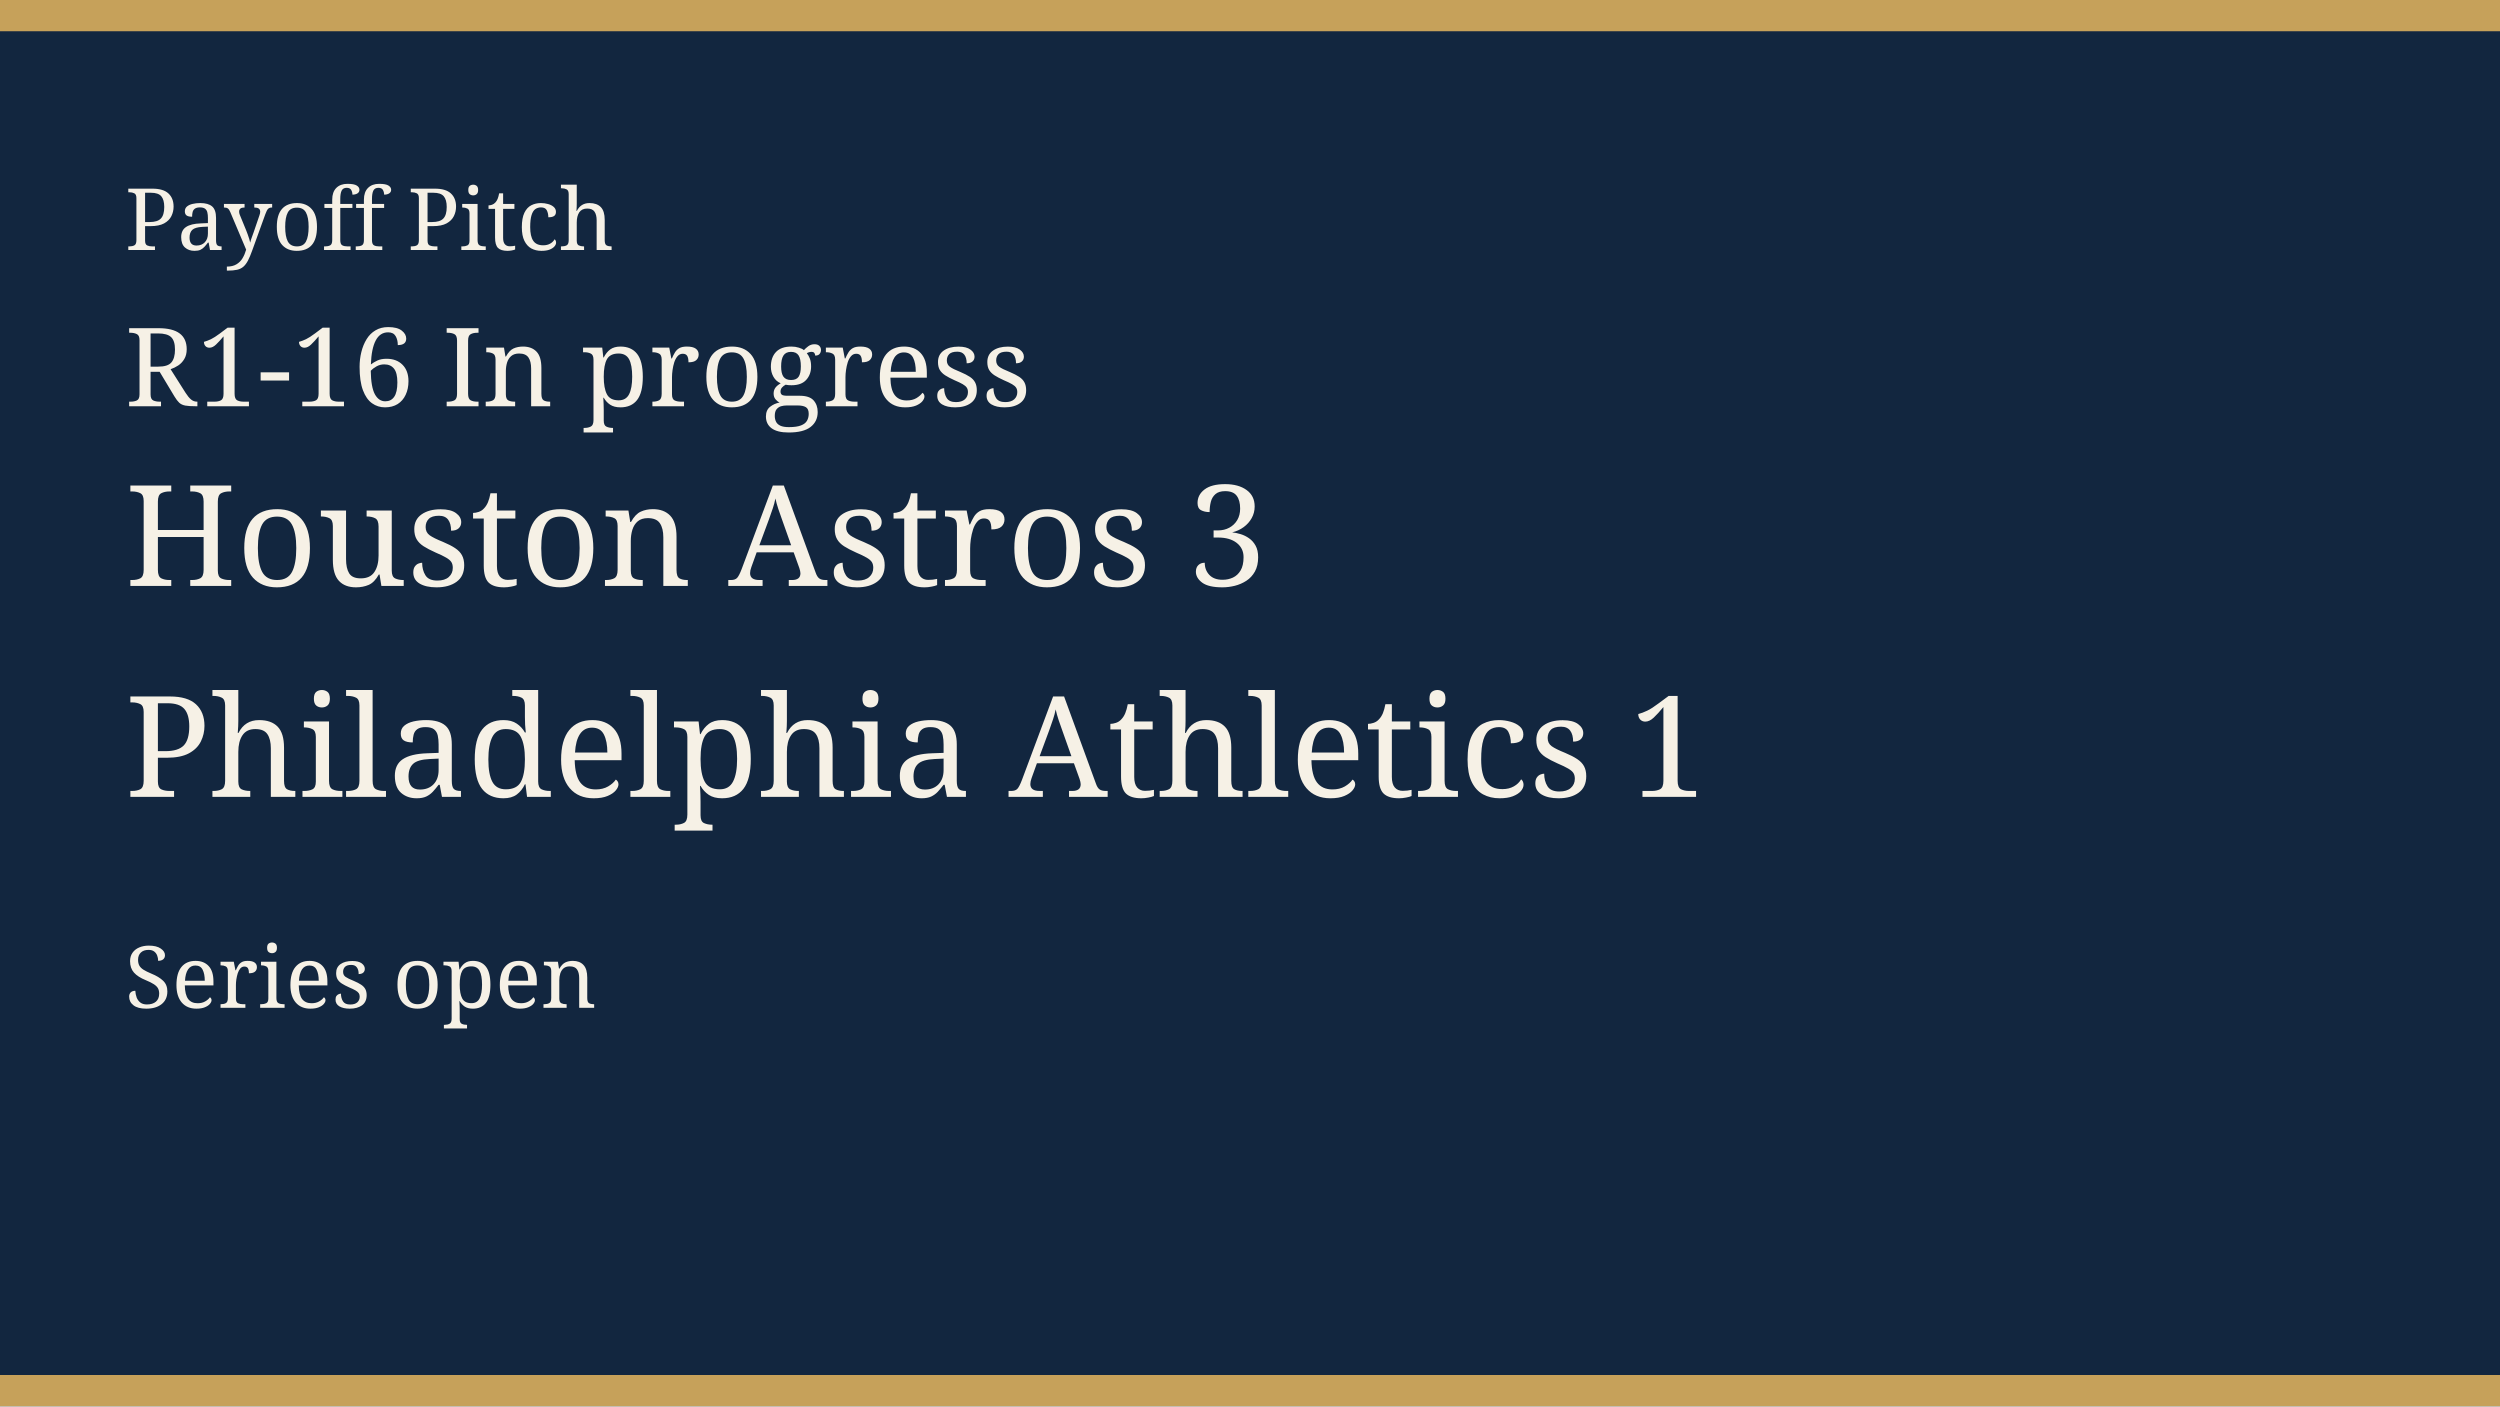
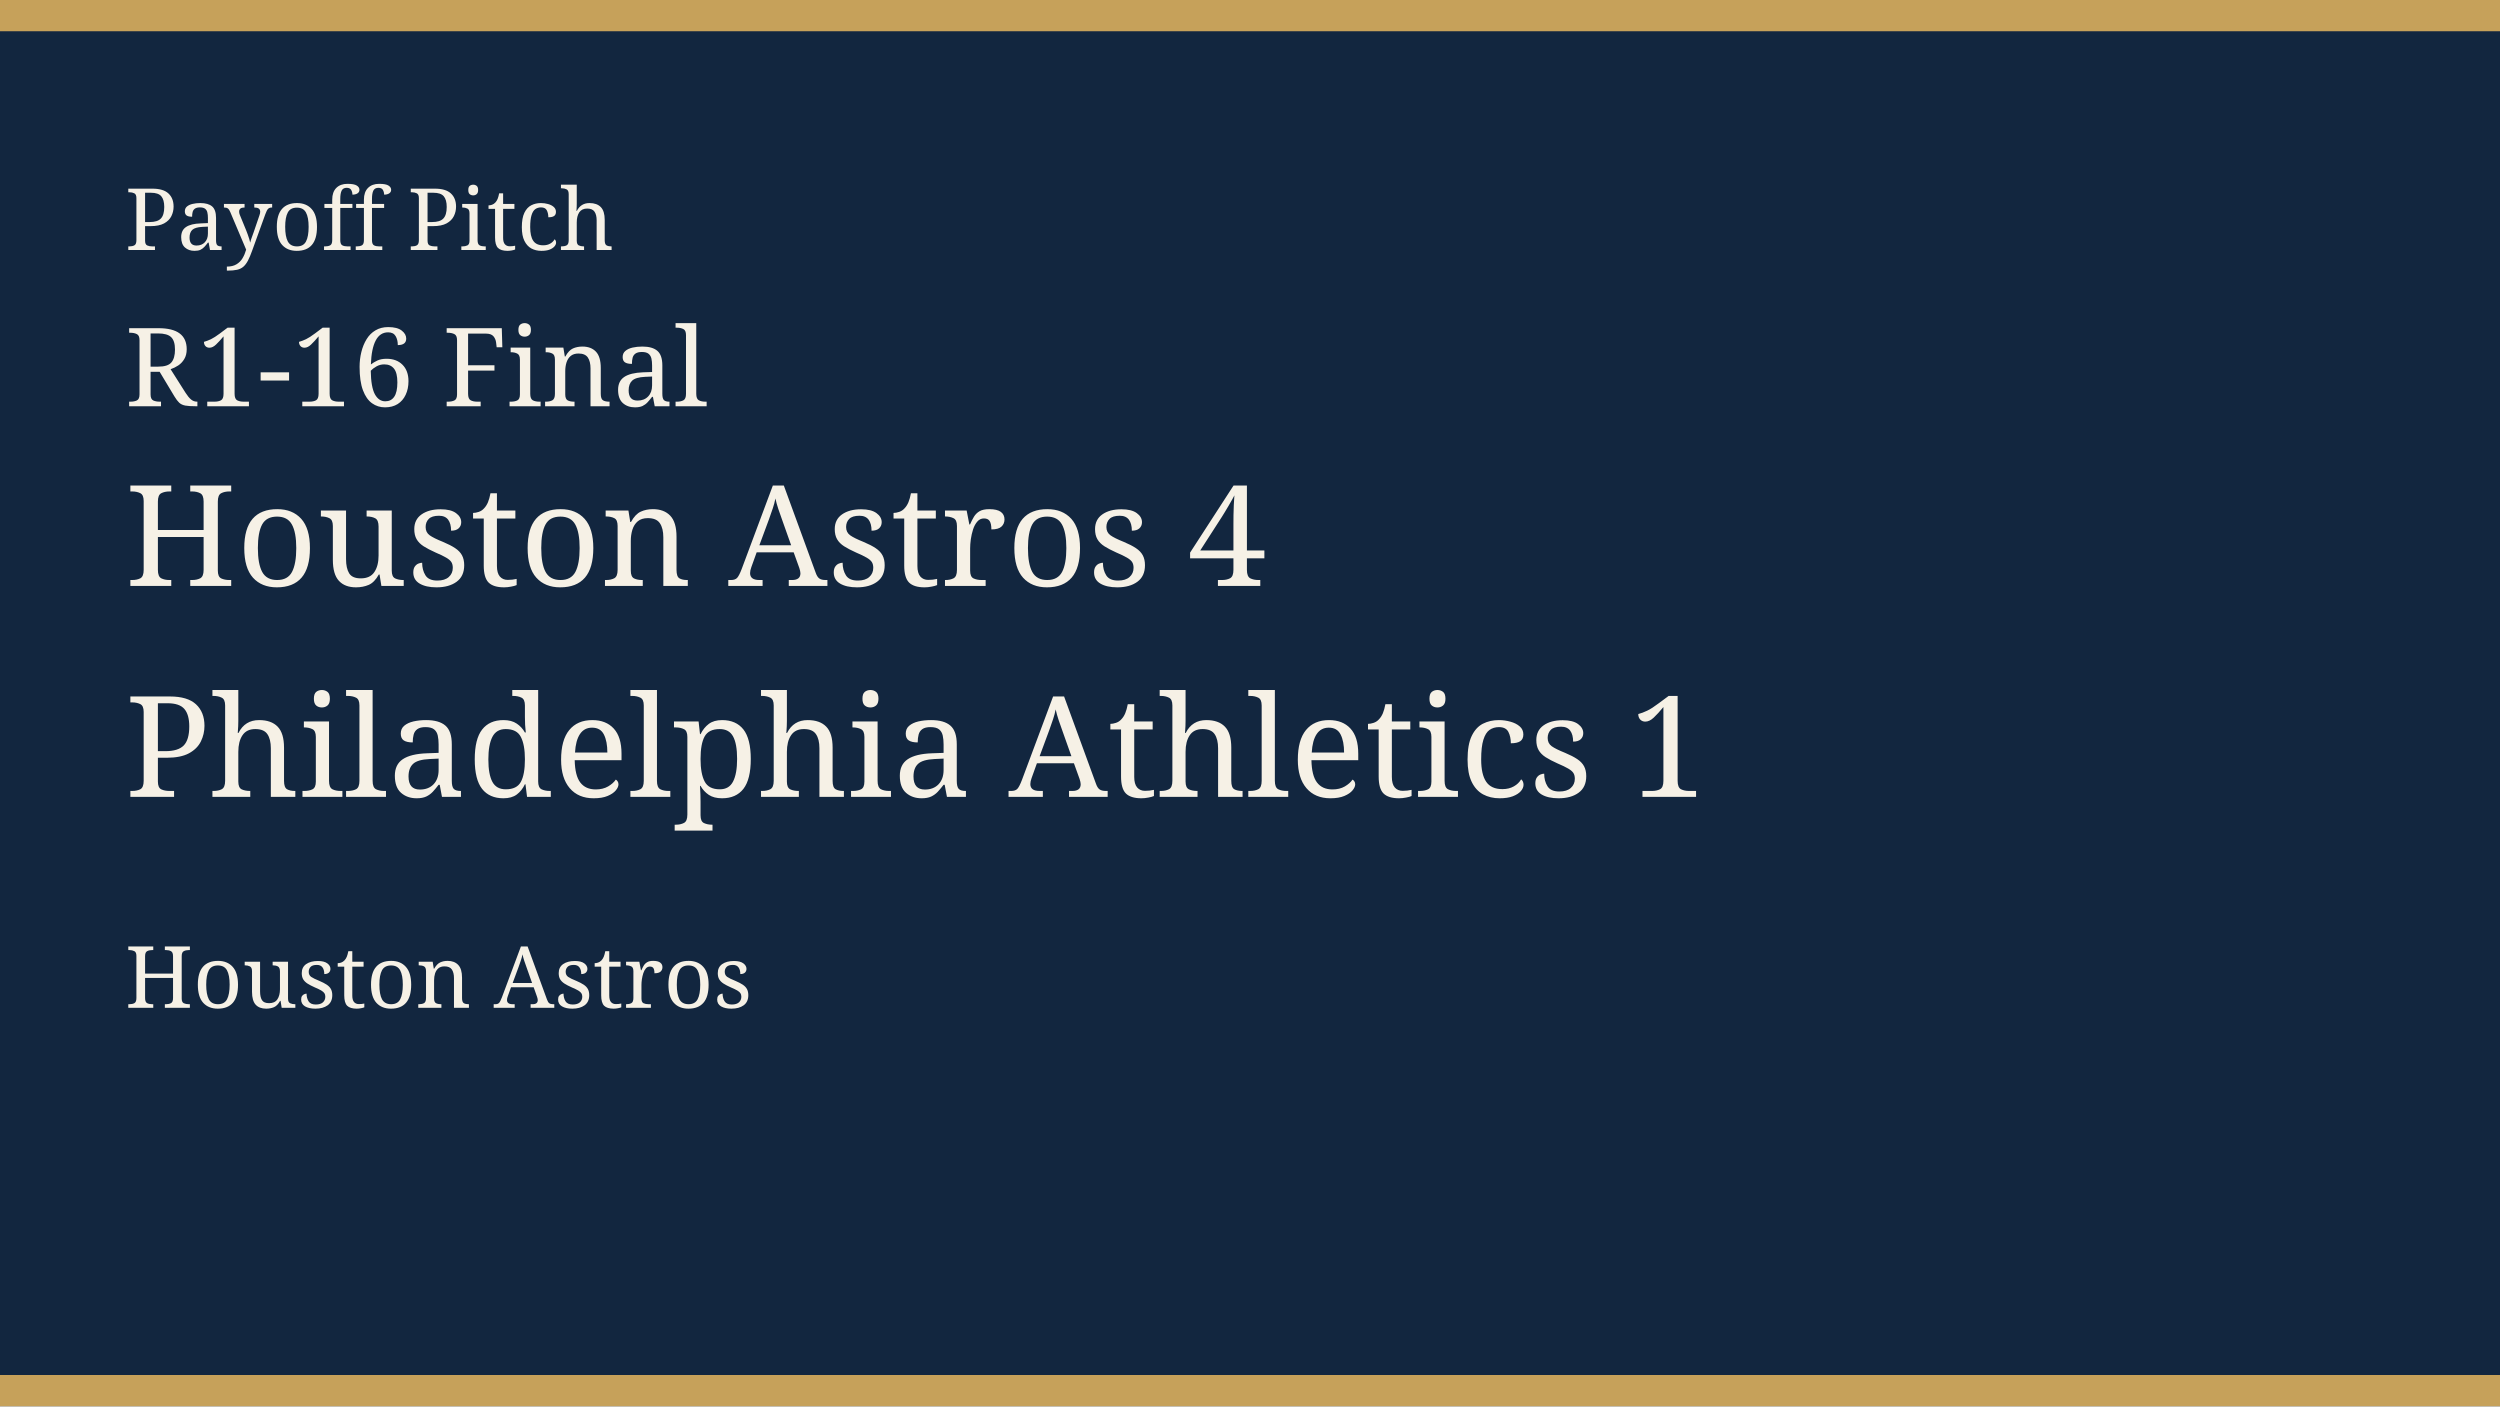
<svg xmlns="http://www.w3.org/2000/svg" width="640" height="360" viewBox="0 0 640 360" role="img">
  <rect width="640" height="360" fill="#12263f" />
  <rect width="640" height="8" fill="#c6a15a" />
  <rect y="352" width="640" height="8" fill="#c6a15a" />
  <text x="32" y="64" fill="#f6f1e6" font-family="Georgia, serif" font-size="22">Payoff Pitch</text>
-   <text x="32" y="104" fill="#f6f1e6" font-family="Georgia, serif" font-size="28">R1-16 In progress</text>
-   <text x="32" y="150" fill="#f6f1e6" font-family="Georgia, serif" font-size="36">Houston Astros 3</text>
+   <text x="32" y="104" fill="#f6f1e6" font-family="Georgia, serif" font-size="28">R1-16 Final</text>
+   <text x="32" y="150" fill="#f6f1e6" font-family="Georgia, serif" font-size="36">Houston Astros 4</text>
  <text x="32" y="204" fill="#f6f1e6" font-family="Georgia, serif" font-size="36">Philadelphia Athletics 1</text>
-   <text x="32" y="258" fill="#f6f1e6" font-family="Georgia, serif" font-size="22">Series open</text>
+   <text x="32" y="258" fill="#f6f1e6" font-family="Georgia, serif" font-size="22">Houston Astros</text>
</svg>
